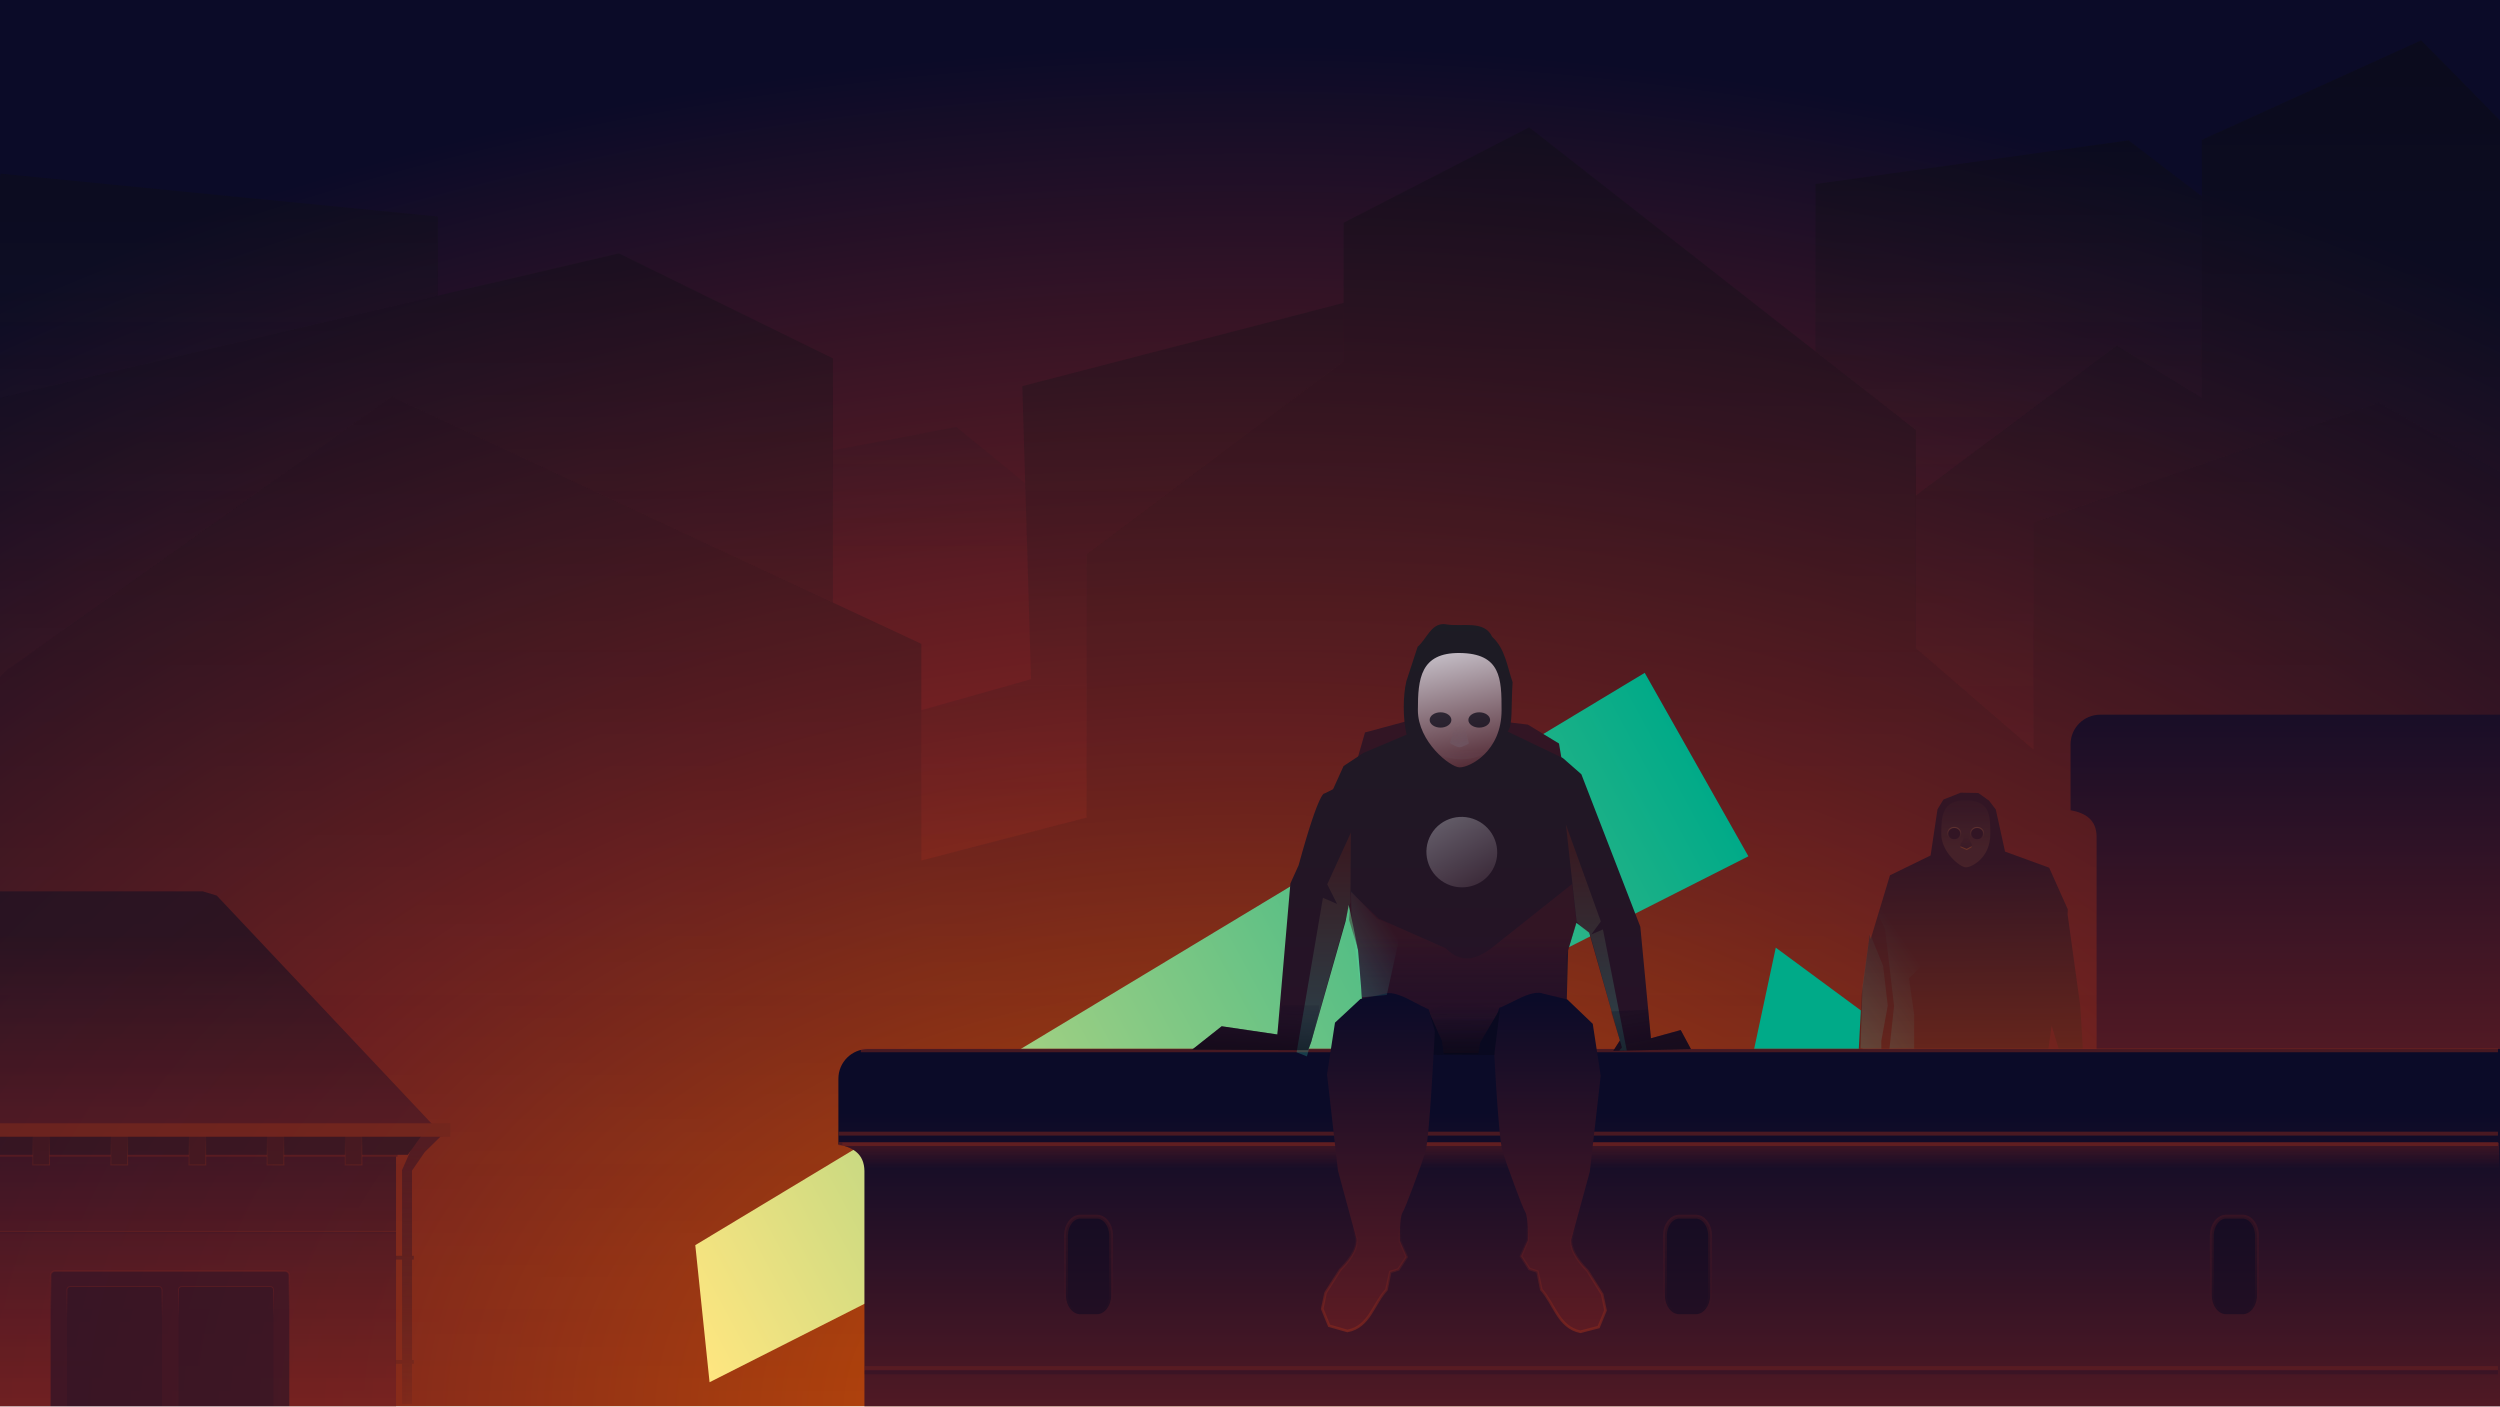
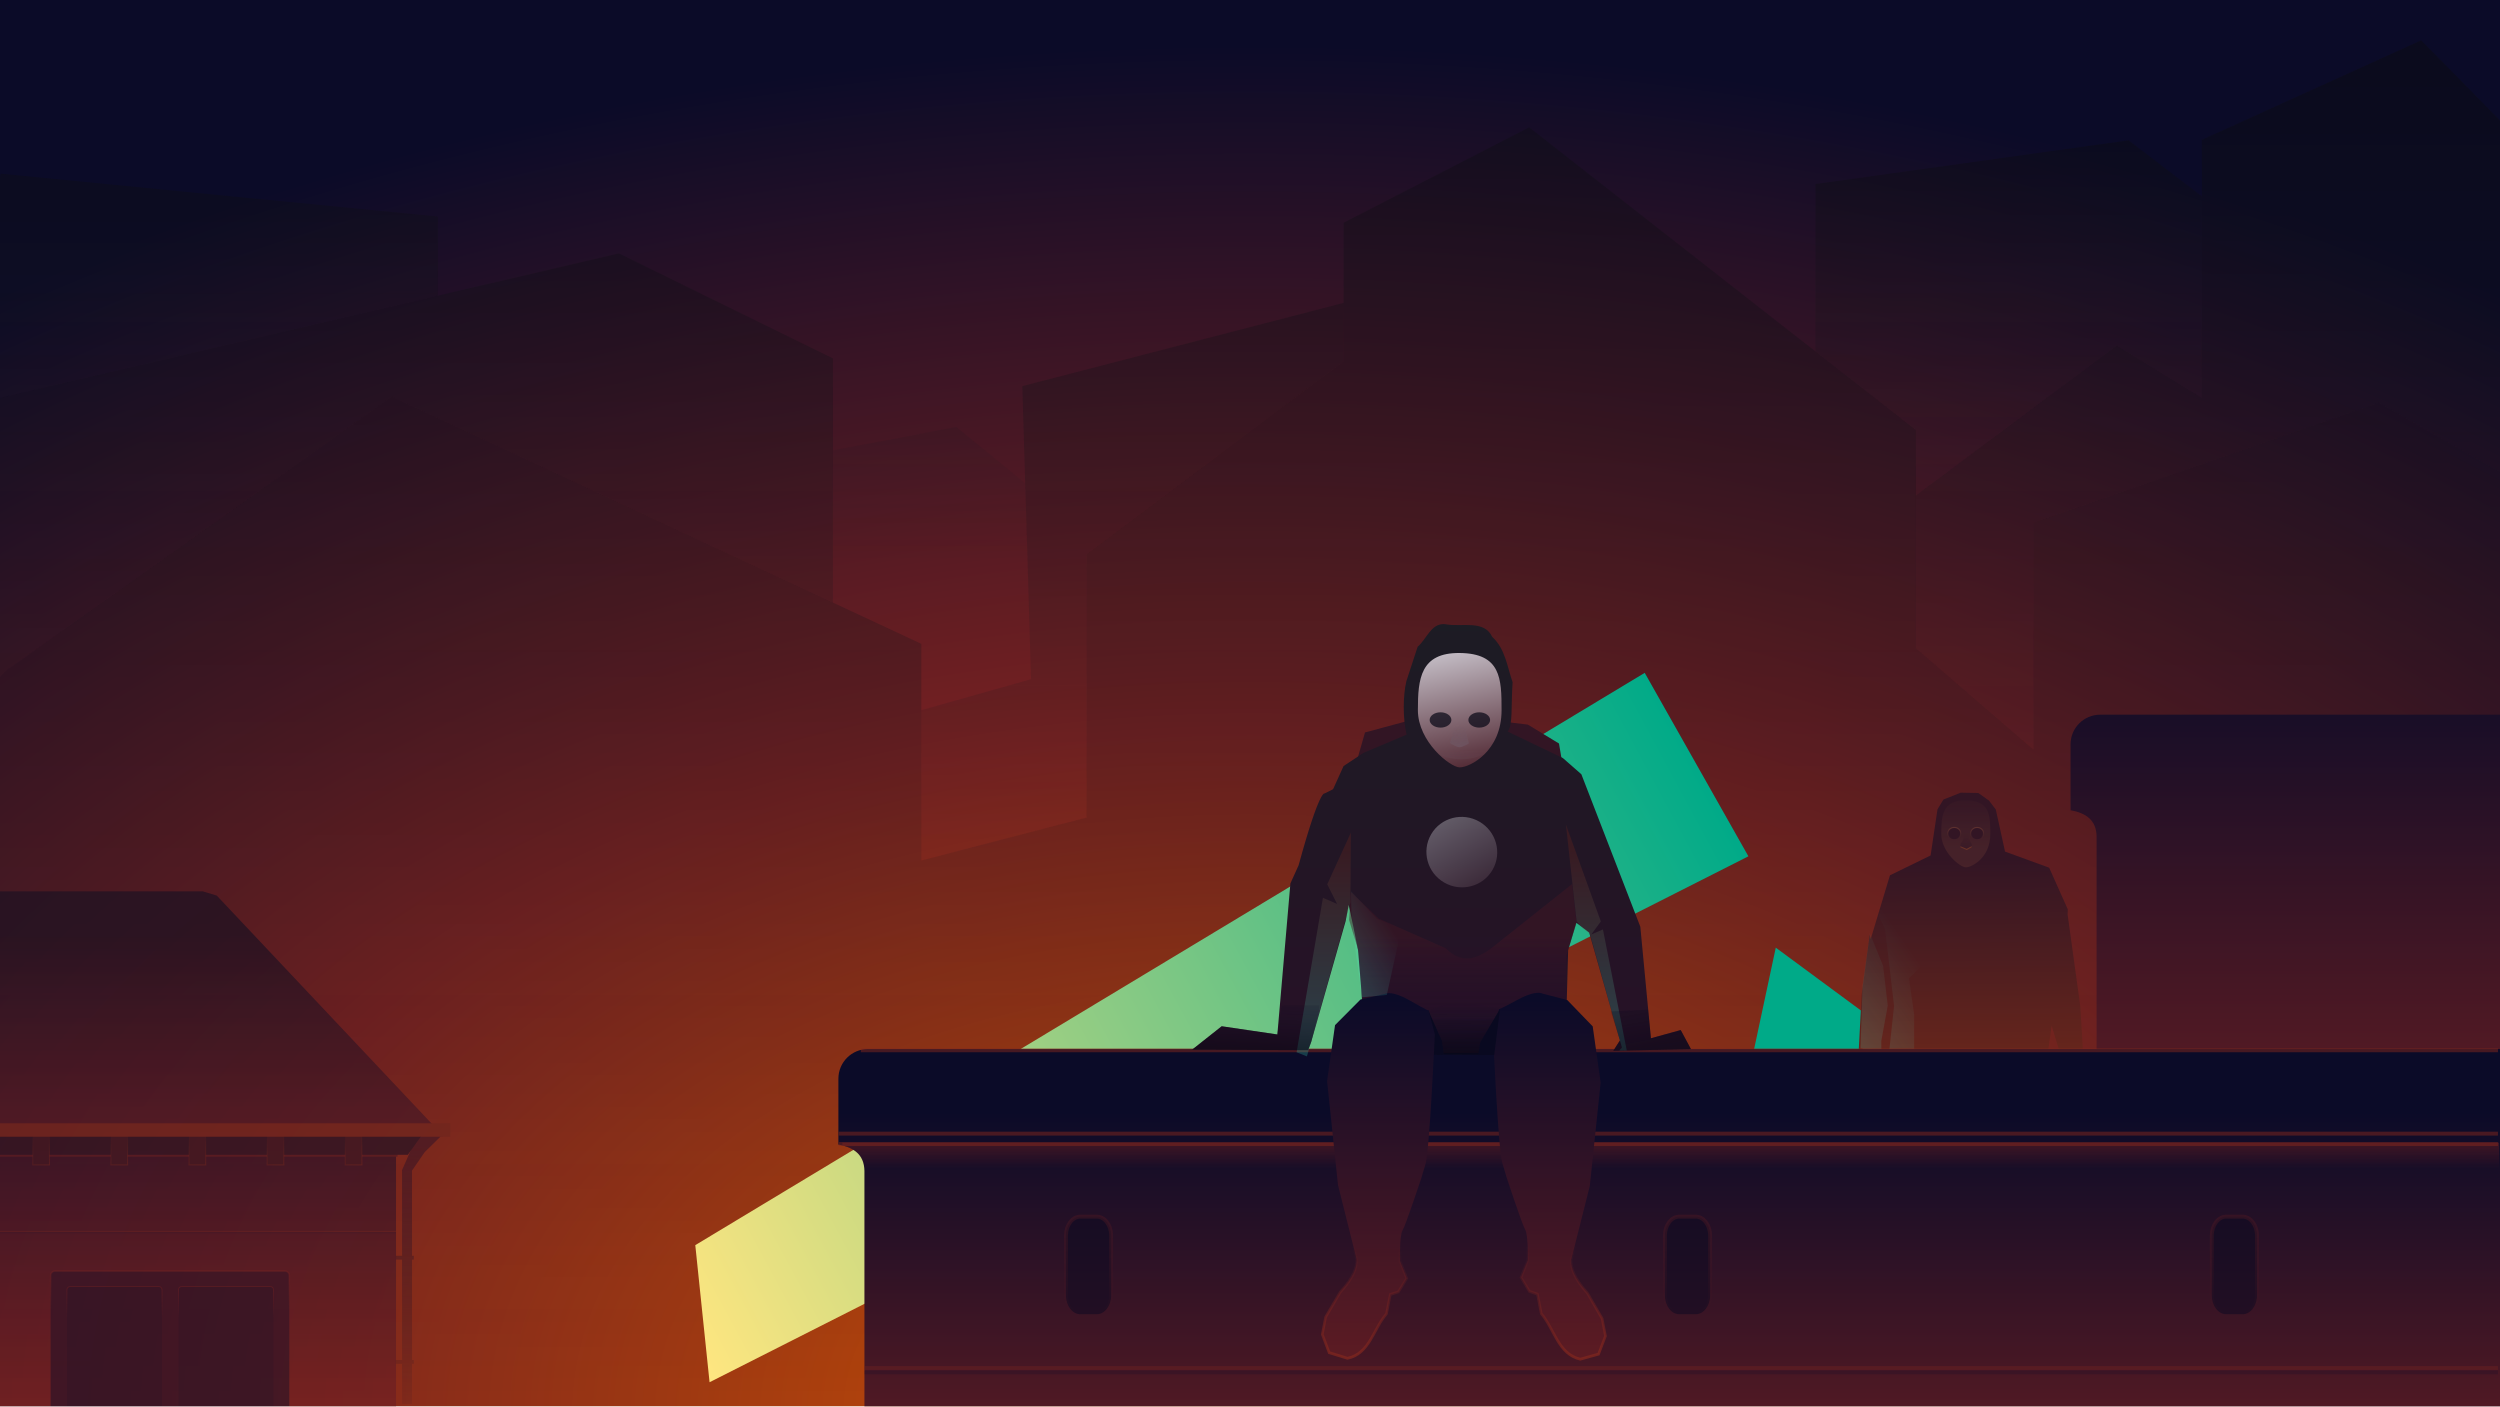
<svg xmlns="http://www.w3.org/2000/svg" xmlns:xlink="http://www.w3.org/1999/xlink" width="1920" height="1080" viewBox="0 0 508 285.75" version="1.1" id="svg5">
  <defs id="defs2">
    <linearGradient id="linearGradient143758">
      <stop style="stop-color:#dbdbe3;stop-opacity:1;" offset="0" id="stop143754" />
      <stop style="stop-color:#461a25;stop-opacity:1" offset="1" id="stop143756" />
    </linearGradient>
    <linearGradient id="linearGradient141946">
      <stop style="stop-color:#55ffdd;stop-opacity:1;" offset="0" id="stop141942" />
      <stop style="stop-color:#55ffdd;stop-opacity:0;" offset="1" id="stop141944" />
    </linearGradient>
    <linearGradient id="linearGradient139659">
      <stop style="stop-color:#37c8ab;stop-opacity:1" offset="0" id="stop139655" />
      <stop style="stop-color:#78281b;stop-opacity:1" offset="1" id="stop139657" />
    </linearGradient>
    <linearGradient id="linearGradient136363">
      <stop style="stop-color:#00aa88;stop-opacity:1;" offset="0" id="stop136359" />
      <stop style="stop-color:#ffe680;stop-opacity:1" offset="1" id="stop136361" />
    </linearGradient>
    <linearGradient id="linearGradient129725">
      <stop style="stop-color:#461824;stop-opacity:1" offset="0" id="stop129721" />
      <stop style="stop-color:#291323;stop-opacity:0;" offset="1" id="stop129723" />
    </linearGradient>
    <linearGradient id="linearGradient125158">
      <stop style="stop-color:#892d19;stop-opacity:1;" offset="0" id="stop125154" />
      <stop style="stop-color:#892d19;stop-opacity:0;" offset="1" id="stop125156" />
    </linearGradient>
    <linearGradient id="linearGradient106638">
      <stop style="stop-color:#4f1924;stop-opacity:1;" offset="0" id="stop106634" />
      <stop style="stop-color:#1f1122;stop-opacity:1" offset="1" id="stop106636" />
    </linearGradient>
    <linearGradient id="linearGradient103045">
      <stop style="stop-color:#321524;stop-opacity:1;" offset="0" id="stop103041" />
      <stop style="stop-color:#321524;stop-opacity:0;" offset="1" id="stop103043" />
    </linearGradient>
    <linearGradient id="linearGradient102337">
      <stop style="stop-color:#ff9955;stop-opacity:1;" offset="0" id="stop102333" />
      <stop style="stop-color:#ff9955;stop-opacity:0;" offset="1" id="stop102335" />
    </linearGradient>
    <linearGradient id="linearGradient88818">
      <stop style="stop-color:#0c0c10;stop-opacity:1" offset="0" id="stop88814" />
      <stop style="stop-color:#1c1c24;stop-opacity:0" offset="1" id="stop88816" />
    </linearGradient>
    <linearGradient id="linearGradient55014">
      <stop style="stop-color:#84281d;stop-opacity:1" offset="0" id="stop55010" />
      <stop style="stop-color:#772121;stop-opacity:0;" offset="1" id="stop55012" />
    </linearGradient>
    <linearGradient id="linearGradient53597">
      <stop style="stop-color:#772121;stop-opacity:1;" offset="0" id="stop53593" />
      <stop style="stop-color:#772121;stop-opacity:0;" offset="1" id="stop53595" />
    </linearGradient>
    <linearGradient id="linearGradient51555">
      <stop style="stop-color:#772121;stop-opacity:1;" offset="0" id="stop51551" />
      <stop style="stop-color:#772121;stop-opacity:0;" offset="1" id="stop51553" />
    </linearGradient>
    <linearGradient id="linearGradient43978">
      <stop style="stop-color:#6f5865;stop-opacity:1;" offset="0" id="stop43974" />
      <stop style="stop-color:#6f5865;stop-opacity:0;" offset="1" id="stop43976" />
    </linearGradient>
    <linearGradient id="linearGradient43677">
      <stop style="stop-color:#6f5865;stop-opacity:1;" offset="0" id="stop43673" />
      <stop style="stop-color:#6f5865;stop-opacity:0;" offset="1" id="stop43675" />
    </linearGradient>
    <linearGradient id="linearGradient40761">
      <stop style="stop-color:#060614;stop-opacity:1;" offset="0" id="stop40757" />
      <stop style="stop-color:#060614;stop-opacity:0;" offset="1" id="stop40759" />
    </linearGradient>
    <linearGradient id="linearGradient40569">
      <stop style="stop-color:#060614;stop-opacity:1" offset="0" id="stop40565" />
      <stop style="stop-color:#090920;stop-opacity:0;" offset="1" id="stop40567" />
    </linearGradient>
    <linearGradient id="linearGradient25985">
      <stop style="stop-color:#431624;stop-opacity:1" offset="0" id="stop25981" />
      <stop style="stop-color:#11002b;stop-opacity:0;" offset="1" id="stop25983" />
    </linearGradient>
    <linearGradient id="linearGradient23521">
      <stop style="stop-color:#050511;stop-opacity:1" offset="0" id="stop23517" />
      <stop style="stop-color:#0b0b28;stop-opacity:0;" offset="1" id="stop23519" />
    </linearGradient>
    <linearGradient id="linearGradient15010">
      <stop style="stop-color:#1c1c24;stop-opacity:1;" offset="0" id="stop15006" />
      <stop style="stop-color:#271126;stop-opacity:1" offset="1" id="stop15008" />
    </linearGradient>
    <linearGradient id="linearGradient12036">
      <stop style="stop-color:#0b0b28;stop-opacity:1" offset="0" id="stop12032" />
      <stop style="stop-color:#5c1b23;stop-opacity:1" offset="1" id="stop12034" />
    </linearGradient>
    <linearGradient id="linearGradient10993">
      <stop style="stop-color:#dbdbe3;stop-opacity:1;" offset="0" id="stop10989" />
      <stop style="stop-color:#371425;stop-opacity:1" offset="1" id="stop10991" />
    </linearGradient>
    <linearGradient id="linearGradient5723">
      <stop style="stop-color:#782121;stop-opacity:1" offset="0" id="stop5719" />
      <stop style="stop-color:#0b0b28;stop-opacity:1" offset="1" id="stop5721" />
    </linearGradient>
    <linearGradient id="linearGradient2194">
      <stop style="stop-color:#d45500;stop-opacity:1" offset="0" id="stop2190" />
      <stop style="stop-color:#782121;stop-opacity:1" offset="0.5" id="stop3356" />
      <stop style="stop-color:#0b0b28;stop-opacity:1" offset="1" id="stop2192" />
    </linearGradient>
    <linearGradient xlink:href="#linearGradient5723" id="linearGradient2451" x1="228.289" y1="328.529" x2="228.289" y2="213.34" gradientUnits="userSpaceOnUse" gradientTransform="matrix(0.6646452,0,0,0.826296,170.3603,49.63591)" />
    <radialGradient xlink:href="#linearGradient2194" id="radialGradient3207" cx="254" cy="399.429" fx="254" fy="399.429" r="254" gradientTransform="matrix(1.73519,0,0,1.095046,-186.7383,-150.2064)" gradientUnits="userSpaceOnUse" />
    <linearGradient xlink:href="#linearGradient143758" id="linearGradient10995" x1="243.143" y1="98.982" x2="251.329" y2="136.612" gradientUnits="userSpaceOnUse" gradientTransform="matrix(0.826296,0,0,0.826296,88.24165,46.57518)" />
    <linearGradient xlink:href="#linearGradient12036" id="linearGradient12038" x1="254.796" y1="185.737" x2="254.796" y2="266.739" gradientUnits="userSpaceOnUse" />
    <linearGradient xlink:href="#linearGradient15010" id="linearGradient15012" x1="972.041" y1="345.375" x2="972.041" y2="749.174" gradientUnits="userSpaceOnUse" gradientTransform="matrix(0.826296,0,0,0.826296,333.5118,184.2951)" />
    <linearGradient xlink:href="#linearGradient23521" id="linearGradient23523" x1="252.838" y1="205.945" x2="252.594" y2="186.48" gradientUnits="userSpaceOnUse" gradientTransform="matrix(0.826296,0,0,0.826296,88.24165,49.63591)" />
    <linearGradient xlink:href="#linearGradient25985" id="linearGradient25987" x1="255.49" y1="170.547" x2="255.49" y2="197.171" gradientUnits="userSpaceOnUse" gradientTransform="matrix(0.826296,0,0,0.826296,88.24165,49.63591)" />
    <linearGradient xlink:href="#linearGradient10993" id="linearGradient34342" x1="-285.017" y1="-0.154" x2="-308.159" y2="-13.478" gradientUnits="userSpaceOnUse" gradientTransform="matrix(0.826296,0,0,0.826296,-101.2375,1.134864)" />
    <linearGradient xlink:href="#linearGradient40569" id="linearGradient40571" x1="1127.545" y1="750.35" x2="1114.74" y2="679.345" gradientUnits="userSpaceOnUse" gradientTransform="matrix(0.2186242,0,0,0.2186242,88.24165,49.63591)" />
    <linearGradient xlink:href="#linearGradient23521" id="linearGradient40693" x1="789.091" y1="749.53" x2="791.616" y2="692.394" gradientUnits="userSpaceOnUse" gradientTransform="matrix(0.2186242,0,0,0.2186242,88.24165,49.63591)" />
    <linearGradient xlink:href="#linearGradient40761" id="linearGradient40763" x1="255.227" y1="216.942" x2="253.912" y2="182.428" gradientUnits="userSpaceOnUse" gradientTransform="matrix(0.826296,0,0,0.5558144,88.24165,103.5532)" />
    <linearGradient xlink:href="#linearGradient43677" id="linearGradient43679" x1="252.49" y1="123.304" x2="252.293" y2="117.864" gradientUnits="userSpaceOnUse" gradientTransform="matrix(0.9395967,0,0,0.826296,59.67625,49.97822)" />
    <linearGradient xlink:href="#linearGradient43978" id="linearGradient43980" x1="252.273" y1="130.493" x2="252.26" y2="124.406" gradientUnits="userSpaceOnUse" gradientTransform="matrix(0.826296,0,0,0.826296,88.24165,49.63591)" />
    <linearGradient xlink:href="#linearGradient12036" id="linearGradient46090" gradientUnits="userSpaceOnUse" x1="254.796" y1="185.737" x2="254.796" y2="266.739" />
    <linearGradient xlink:href="#linearGradient12036" id="linearGradient46092" gradientUnits="userSpaceOnUse" x1="254.796" y1="185.737" x2="254.796" y2="266.739" />
    <linearGradient xlink:href="#linearGradient51555" id="linearGradient51557" x1="844.579" y1="876.084" x2="844.579" y2="897.312" gradientUnits="userSpaceOnUse" />
    <linearGradient xlink:href="#linearGradient53597" id="linearGradient53599" x1="216.318" y1="218.015" x2="216.318" y2="261.425" gradientUnits="userSpaceOnUse" gradientTransform="translate(5.291667,5.291666)" />
    <linearGradient xlink:href="#linearGradient55014" id="linearGradient55016" x1="241.72" y1="275.394" x2="241.72" y2="241.486" gradientUnits="userSpaceOnUse" />
    <radialGradient xlink:href="#linearGradient2194" id="radialGradient3207-3" cx="254" cy="399.429" fx="254" fy="399.429" r="254" gradientTransform="matrix(1.73519,0,0,1.095046,-186.7383,-150.2064)" gradientUnits="userSpaceOnUse" />
    <linearGradient xlink:href="#linearGradient88818" id="linearGradient88820" x1="999.366" y1="-64.062" x2="999.366" y2="1172.533" gradientUnits="userSpaceOnUse" />
    <linearGradient xlink:href="#linearGradient88818" id="linearGradient89727" x1="996.101" y1="57.48" x2="996.101" y2="758.536" gradientUnits="userSpaceOnUse" />
    <linearGradient xlink:href="#linearGradient88818" id="linearGradient90831" x1="1060.247" y1="90.72" x2="1060.247" y2="433.501" gradientUnits="userSpaceOnUse" />
    <linearGradient xlink:href="#linearGradient5723" id="linearGradient91764" gradientUnits="userSpaceOnUse" gradientTransform="matrix(0.6646452,0,0,0.826296,170.3603,49.63591)" x1="228.289" y1="466.014" x2="228.289" y2="109.1" />
    <linearGradient xlink:href="#linearGradient51555" id="linearGradient91768" gradientUnits="userSpaceOnUse" x1="844.579" y1="876.084" x2="844.579" y2="897.312" gradientTransform="matrix(0.2645833,0,0,0.2645833,26.60442,0)" />
    <linearGradient xlink:href="#linearGradient53597" id="linearGradient91871" gradientUnits="userSpaceOnUse" gradientTransform="translate(8.887745,70.57262)" x1="216.318" y1="218.015" x2="216.318" y2="261.425" />
    <linearGradient xlink:href="#linearGradient53597" id="linearGradient92373" gradientUnits="userSpaceOnUse" gradientTransform="matrix(0.3982551,0,0,0.8403445,201.728,117.2193)" x1="216.318" y1="218.015" x2="216.318" y2="261.425" />
    <clipPath clipPathUnits="userSpaceOnUse" id="clipPath100892">
      <rect style="display:inline;fill:url(#radialGradient100896);fill-opacity:1;stroke-width:0.277;stop-color:#000000" id="rect100894" width="508" height="285.75" x="0" y="0" />
    </clipPath>
    <radialGradient xlink:href="#linearGradient2194" id="radialGradient100896" gradientUnits="userSpaceOnUse" gradientTransform="matrix(1.73519,0,0,1.095046,-186.7383,-150.2064)" cx="254" cy="399.429" fx="254" fy="399.429" r="254" />
    <linearGradient xlink:href="#linearGradient5723" id="linearGradient101153" gradientUnits="userSpaceOnUse" gradientTransform="matrix(0.6646452,0,0,0.826296,420.7366,-18.30562)" x1="228.289" y1="338.183" x2="228.289" y2="177.873" />
    <linearGradient xlink:href="#linearGradient65759" id="linearGradient65761" x1="1403.994" y1="639.142" x2="1406.738" y2="993.681" gradientUnits="userSpaceOnUse" />
    <linearGradient id="linearGradient65759">
      <stop style="stop-color:#321524;stop-opacity:1;" offset="0" id="stop65755" />
      <stop style="stop-color:#9f3713;stop-opacity:1" offset="1" id="stop65757" />
    </linearGradient>
    <linearGradient xlink:href="#linearGradient102337" id="linearGradient102339" x1="371.202" y1="166.685" x2="371.202" y2="152.775" gradientUnits="userSpaceOnUse" />
    <linearGradient xlink:href="#linearGradient103045" id="linearGradient103047" x1="368.867" y1="169.672" x2="369.003" y2="163.686" gradientUnits="userSpaceOnUse" gradientTransform="translate(0,-0.5291667)" />
    <linearGradient xlink:href="#linearGradient102337" id="linearGradient104034" x1="366.451" y1="160.921" x2="366.386" y2="164.251" gradientUnits="userSpaceOnUse" />
    <linearGradient xlink:href="#linearGradient106638" id="linearGradient106640" x1="336.031" y1="230.113" x2="336.031" y2="64.708" gradientUnits="userSpaceOnUse" gradientTransform="matrix(1,0,0,0.8282242,26.60442,46.22991)" />
    <linearGradient xlink:href="#linearGradient125158" id="linearGradient125160" x1="-395.388" y1="320.643" x2="-423.653" y2="251.379" gradientUnits="userSpaceOnUse" gradientTransform="matrix(0.8639755,0,0,0.7820275,-57.61464,40.26689)" />
    <linearGradient xlink:href="#linearGradient125158" id="linearGradient125263" gradientUnits="userSpaceOnUse" gradientTransform="matrix(0.8639755,0,0,0.7820275,-4.414449,40.26689)" x1="-395.388" y1="320.643" x2="-423.653" y2="251.379" />
    <linearGradient xlink:href="#linearGradient125158" id="linearGradient125267" gradientUnits="userSpaceOnUse" gradientTransform="matrix(0.8639755,0,0,0.7820275,48.78574,40.26689)" x1="-395.388" y1="320.643" x2="-423.653" y2="251.379" />
    <linearGradient xlink:href="#linearGradient125158" id="linearGradient125271" gradientUnits="userSpaceOnUse" gradientTransform="matrix(0.8639755,0,0,0.7820275,101.9859,40.26689)" x1="-395.388" y1="320.643" x2="-423.653" y2="251.379" />
    <linearGradient xlink:href="#linearGradient125158" id="linearGradient125275" gradientUnits="userSpaceOnUse" gradientTransform="matrix(0.8639755,0,0,0.7820275,155.1861,40.26689)" x1="-395.388" y1="320.643" x2="-423.653" y2="251.379" />
    <linearGradient xlink:href="#linearGradient129725" id="linearGradient129727" x1="342.102" y1="878.477" x2="342.102" y2="1107.822" gradientUnits="userSpaceOnUse" gradientTransform="translate(-1.999996)" />
    <linearGradient xlink:href="#linearGradient136363" id="linearGradient136365" x1="347.038" y1="158.498" x2="138.616" y2="270.727" gradientUnits="userSpaceOnUse" />
    <linearGradient xlink:href="#linearGradient139659" id="linearGradient139661" x1="298.622" y1="212.509" x2="298.622" y2="172.614" gradientUnits="userSpaceOnUse" />
    <linearGradient xlink:href="#linearGradient141946" id="linearGradient141948" x1="363.169" y1="204.729" x2="385.644" y2="189.25" gradientUnits="userSpaceOnUse" />
    <linearGradient xlink:href="#linearGradient141946" id="linearGradient144039" x1="272.384" y1="199.36" x2="284.77" y2="191.713" gradientUnits="userSpaceOnUse" />
+     <linearGradient xlink:href="#linearGradient55014" id="linearGradient1678" gradientUnits="userSpaceOnUse" x1="241.72" y1="275.394" x2="241.72" y2="241.486" />
+     <linearGradient xlink:href="#linearGradient55014" id="linearGradient1680" gradientUnits="userSpaceOnUse" x1="241.72" y1="275.394" x2="241.72" y2="241.486" />
  </defs>
  <g id="layer1" style="display:inline">
    <rect style="opacity:1;fill:url(#radialGradient3207);fill-opacity:1;stroke-width:0.277;stop-color:#000000" id="rect1928" width="508" height="285.75" x="0" y="0" />
  </g>
  <g id="layer5" style="display:inline">
    <path id="path88341" style="opacity:0.445;fill:url(#linearGradient88820);fill-opacity:1;stroke:none;stroke-width:2;stroke-miterlimit:4;stroke-dasharray:none;stroke-opacity:1;stop-color:#000000" d="M 1174.402,97.801 1031.898,171.055 V 277.424 L 834.473,425.623 V 627.893 L 707.57,660.855 V 494.473 L 300.822,304.607 4.387,515.273 0,519.867 V 1080 H 1920 V 362.48 l -93.027,-53.137 -265.307,92.037 v 174.312 L 1471.445,497.812 V 330.322 Z" transform="scale(0.2645833)" />
    <path id="path89273" style="font-variation-settings:normal;opacity:0.445;vector-effect:none;fill:url(#linearGradient89727);fill-opacity:1;stroke:none;stroke-width:1.047;stroke-linecap:butt;stroke-linejoin:miter;stroke-miterlimit:4;stroke-dasharray:none;stroke-dashoffset:0;stroke-opacity:1;-inkscape-stroke:none;stop-color:#000000;stop-opacity:1" d="m 1859.473,30.963 -168.506,76.432 v 198.186 l -65.279,-40.164 -154.242,115.09 V 497.812 l 90.221,77.881 V 401.381 L 1826.973,309.344 1920,362.48 V 1080 H 0 V 519.867 L 4.387,515.273 300.822,304.607 639.705,462.795 V 275.254 L 475.289,194.602 -1.959,306.023 -6.461,1081.045 H 1921.688 V 94.189 Z m -827.574,201.646 -246.752,63.918 6.695,225.1 -84.271,23.789 V 660.855 L 834.473,627.893 V 425.623 L 1031.898,277.424 Z" transform="scale(0.2645833)" />
    <path id="path90330" style="font-variation-settings:normal;opacity:0.445;vector-effect:none;fill:url(#linearGradient90831);fill-opacity:1;stroke:none;stroke-width:1.047;stroke-linecap:butt;stroke-linejoin:miter;stroke-miterlimit:4;stroke-dasharray:none;stroke-dashoffset:0;stroke-opacity:1;-inkscape-stroke:none;stop-color:#000000;stop-opacity:1" d="m 1634.723,107.768 -240.438,33.58 v 128.574 l 77.16,60.4 v 50.184 l 154.242,-115.09 65.279,40.164 V 150.725 Z M 0.68,133.432 0,135.258 v 170.309 L 336.34,227.041 V 166.305 Z M 734.445,327.912 639.705,345.889 v 116.906 l 67.865,31.678 v 50.943 l 84.271,-23.789 -4.477,-150.518 z" transform="scale(0.2645833)" />
  </g>
  <g id="layer8">
    <path style="font-variation-settings:normal;opacity:1;fill:url(#linearGradient136365);fill-opacity:1;stroke:none;stroke-width:0.265;stroke-linecap:butt;stroke-linejoin:miter;stroke-miterlimit:4;stroke-dasharray:none;stroke-dashoffset:0;stroke-opacity:1;stop-color:#000000;stop-opacity:1" d="M 141.282,253.012 334.205,136.721 355.275,174.001 144.183,280.872 Z" id="path133992" />
    <path style="font-variation-settings:normal;opacity:1;fill:#00aa88;fill-opacity:1;stroke:none;stroke-width:0.265;stroke-linecap:butt;stroke-linejoin:miter;stroke-miterlimit:4;stroke-dasharray:none;stroke-dashoffset:0;stroke-opacity:1;stop-color:#000000;stop-opacity:1" d="m 404.508,243.66 -49.385,-24.349 5.715,-26.747 45.979,33.927 z" id="path134773" />
  </g>
  <g id="layer4" style="display:inline">
    <g id="g73042" style="display:inline;mix-blend-mode:normal" transform="matrix(0.8779028,0,0,0.8779028,75.65635,26.11849)">
      <path id="path61361" style="display:inline;mix-blend-mode:normal;fill:url(#linearGradient65761);fill-opacity:1;stroke:none;stroke-width:1.441;stroke-miterlimit:4;stroke-dasharray:none;stroke-opacity:1;stop-color:#000000" d="m 1389.55,580.982 -15.133,6.038 -5.181,8.521 -6.038,40.387 -35.555,17.34 -16.855,55.822 -0.857,-3.832 -6.986,51.98 -2.752,51.262 28.316,-0.865 0.762,0.012 136.74,-0.926 3.07,-21.898 6.795,22.301 h 20.611 l -2.375,-39.553 -11.066,-80.111 0.168,-4.396 -16.299,-36.422 -38.6,-14.104 -8.086,-36.827 -5.93,-7.764 -9.356,-6.666 z" transform="matrix(0.2645833,0,0,0.2645833,1.1497336e-5,0)" />
      <g id="g71983" style="opacity:0.269">
        <g id="g101571">
          <path id="path64021" style="opacity:0.351;fill:url(#linearGradient102339);fill-opacity:1;stroke-width:0.139;stop-color:#000000" d="m 374.502,163.244 c 0,5.614 -4.321,7.763 -5.679,7.763 -1.272,0 -5.679,-3.475 -5.679,-7.763 0,-4.287 0.349,-7.817 5.679,-7.763 5.59,0.057 5.679,3.475 5.679,7.763 z" />
          <ellipse style="opacity:1;fill:#321524;fill-opacity:1;stroke:url(#linearGradient104034);stroke-width:0.265;stroke-miterlimit:4;stroke-dasharray:none;stroke-opacity:1;stop-color:#000000" id="path64647" cx="366.154" cy="163.129" rx="1.485" ry="1.36" />
          <path style="font-variation-settings:normal;opacity:1;vector-effect:none;fill:url(#linearGradient103047);fill-opacity:1;stroke:none;stroke-width:0.277;stroke-linecap:butt;stroke-linejoin:miter;stroke-miterlimit:4;stroke-dasharray:none;stroke-dashoffset:0;stroke-opacity:1;-inkscape-stroke:none;stop-color:#000000;stop-opacity:1" d="m 367.645,165.445 0.455,-0.542 0.745,-3.053 0.964,3.06 0.345,0.617 0.112,0.591 -1.302,0.689 -1.415,-0.619 z" id="path102661" />
          <path style="font-variation-settings:normal;opacity:1;vector-effect:none;fill:#ff7f2a;fill-opacity:1;stroke:none;stroke-width:0.277;stroke-linecap:butt;stroke-linejoin:miter;stroke-miterlimit:4;stroke-dasharray:none;stroke-dashoffset:0;stroke-opacity:1;-inkscape-stroke:none;stop-color:#000000;stop-opacity:1" d="m 367.576,166.119 1.449,0.597 1.177,-0.618 -0.051,0.277 -1.119,0.636 -1.443,-0.654 z" id="path103694" />
          <use x="0" y="0" xlink:href="#path64647" id="use104026" transform="translate(5.291667)" width="100%" height="100%" />
        </g>
      </g>
    </g>
    <path id="rect2387-7" style="display:inline;fill:url(#linearGradient101153);fill-opacity:1;stroke-width:0.103;stop-color:#000000" d="m 426.776,145.223 c -3.346,0 -6.039,2.693 -6.039,6.039 v 13.373 c 3.055,0.563 5.25,1.942 5.292,5.365 v 47.809 h 82.15 V 145.223 Z" />
    <path style="font-variation-settings:normal;opacity:0.208;fill:url(#linearGradient141948);fill-opacity:1;stroke:none;stroke-width:0.265;stroke-linecap:butt;stroke-linejoin:miter;stroke-miterlimit:4;stroke-dasharray:none;stroke-dashoffset:0;stroke-opacity:1;stop-color:#000000;stop-opacity:1" d="m 378.054,212.996 0.415,-12.694 1.484,-10.693 2.695,6.67 0.946,8.047 -1.311,7.199 v 2.051 l 1.596,0.093 0.998,-9.254 -1.832,-15.664 -1.284,-2.628 2.51,-8.397 4.76,-2.623 1.825,6.466 0.08,14.356 -3.03,2.801 1.048,7.398 v 7.159 c 0,0 -2.76,1.985 -10.9,-0.287 z" id="path141775" />
  </g>
  <g id="layer7" />
  <g id="layer3" style="display:inline">
    <g id="g100890" clip-path="url(#clipPath100892)">
      <g id="g80116" style="display:inline">
        <path id="rect2387" style="opacity:1;fill:url(#linearGradient2451);fill-opacity:1;stroke-width:0.103;stop-color:#000000" d="m 176.399,213.164 c -3.346,0 -6.039,2.693 -6.039,6.039 v 13.373 c 3.055,0.563 5.25,1.942 5.292,5.365 v 47.809 h 332.348 v -72.586 z" />
        <rect style="opacity:0.499;fill:#090920;fill-opacity:1;stroke:url(#linearGradient53599);stroke-width:0.794;stroke-miterlimit:4;stroke-dasharray:none;stroke-opacity:1;stop-color:#000000" id="rect46725" width="9.186" height="19.833" x="216.602" y="247.218" rx="2.933" ry="3.841" />
        <path id="rect48796" style="opacity:0.499;fill:url(#linearGradient51557);fill-opacity:1;stroke-width:0.673;stop-color:#000000" d="m 646.949,877.547 v 2.182 c 9.216,2.311 15.823,7.099 16.807,17.223 H 1919.303 v -19.404 z" transform="scale(0.2645833)" />
        <rect style="opacity:0.499;fill:#83271d;fill-opacity:1;stroke-width:0.585;stop-color:#000000" id="rect51619" width="337.151" height="0.794" x="170.434" y="232.072" />
        <rect style="opacity:0.499;fill:#83271d;fill-opacity:1;stroke-width:0.585;stop-color:#000000" id="rect53151" width="337.151" height="0.794" x="170.434" y="229.956" />
        <rect style="opacity:0.499;fill:#83271d;fill-opacity:1;stroke-width:0.581;stop-color:#000000" id="rect53153" width="332.667" height="0.794" x="174.918" y="213.022" />
        <use x="0" y="0" xlink:href="#rect46725" id="use53571" transform="translate(121.7083)" width="100%" height="100%" />
        <use x="0" y="0" xlink:href="#rect46725" id="use53573" transform="translate(232.8334)" width="100%" height="100%" />
        <rect style="opacity:0.276;fill:#83271d;fill-opacity:1;stroke-width:0.58;stop-color:#000000" id="rect53894" width="331.918" height="0.794" x="175.667" y="277.581" />
        <rect style="opacity:0.209;fill:#0b0b28;fill-opacity:1;stroke-width:0.58;stop-color:#000000" id="rect54073" width="331.918" height="0.794" x="175.667" y="278.474" />
      </g>
      <g id="g91756" style="display:inline;opacity:0.75" transform="matrix(-0.2983526,0,0,0.2983526,132.8813,160.413)">
        <path id="path91736" style="opacity:1;fill:url(#linearGradient91764);fill-opacity:1;stroke-width:0.103;stop-color:#000000" d="m 176.399,213.164 c -3.346,0 -6.039,2.693 -6.039,6.039 v 13.373 c 3.055,0.563 5.25,1.942 5.292,5.365 V 422.812 H 508 V 213.164 Z" />
        <path id="path91740" style="opacity:0.499;fill:url(#linearGradient91768);fill-opacity:1;stroke-width:0.178;stop-color:#000000" d="m 197.776,232.184 v 0.577 c 2.438,0.611 4.187,1.878 4.447,4.557 h 332.197 v -5.134 z" />
        <rect style="opacity:0.499;fill:#83271d;fill-opacity:1;stroke-width:0.585;stop-color:#000000" id="rect91742" width="337.151" height="0.794" x="197.038" y="232.072" />
        <rect style="opacity:0.499;fill:#83271d;fill-opacity:1;stroke-width:0.585;stop-color:#000000" id="rect91744" width="337.151" height="0.794" x="197.038" y="229.956" />
        <rect style="opacity:0.499;fill:#83271d;fill-opacity:1;stroke-width:0.581;stop-color:#000000" id="rect91746" width="332.667" height="0.794" x="201.522" y="213.022" />
        <use x="0" y="0" xlink:href="#rect46725" id="use91750" transform="translate(259.4379)" width="100%" height="100%" />
        <rect style="opacity:0.276;fill:#83271d;fill-opacity:1;stroke-width:0.58;stop-color:#000000" id="rect91752" width="331.918" height="0.794" x="175.667" y="300.638" />
        <rect style="opacity:0.209;fill:#0b0b28;fill-opacity:1;stroke-width:0.58;stop-color:#000000" id="rect91754" width="331.918" height="0.794" x="175.667" y="301.531" />
        <g id="g105973" transform="matrix(1.319922,0,0,1.319922,-42.29064,-84.46506)" style="opacity:1">
          <rect style="opacity:1;fill:#321325;fill-opacity:1;stroke:url(#linearGradient91871);stroke-width:0.794;stroke-miterlimit:4;stroke-dasharray:none;stroke-opacity:1;stop-color:#000000" id="rect91869" width="123.151" height="100.489" x="220.198" y="312.499" rx="2.226" ry="2.226" />
          <rect style="opacity:1;fill:#281126;fill-opacity:1;stroke:url(#linearGradient92373);stroke-width:0.459;stroke-miterlimit:4;stroke-dasharray:none;stroke-opacity:1;stop-color:#000000" id="rect92371" width="49.046" height="84.445" x="285.884" y="320.521" rx="1.606" ry="1.606" />
          <use x="0" y="0" xlink:href="#rect92371" id="use104475" transform="translate(-57.53725)" width="100%" height="100%" />
        </g>
        <path style="font-variation-settings:normal;opacity:1;fill:url(#linearGradient106640);fill-opacity:1;stroke:none;stroke-width:0.807;stroke-linecap:butt;stroke-linejoin:miter;stroke-miterlimit:4;stroke-dasharray:none;stroke-dashoffset:0;stroke-opacity:1;stop-color:#000000;stop-opacity:1" d="M 143.32,236.177 297.722,72.323 307.284,69.414 H 537.104 L 515.82,237.099 Z" id="path106613" />
        <rect style="font-variation-settings:normal;opacity:1;fill:#531a22;fill-opacity:1;stroke:none;stroke-width:0.306;stroke-linecap:butt;stroke-linejoin:miter;stroke-miterlimit:4;stroke-dasharray:none;stroke-dashoffset:0;stroke-opacity:1;stop-color:#000000;stop-opacity:1" id="rect108035" width="305.376" height="1.774" x="-480.002" y="248.347" transform="scale(-1,1)" />
        <path id="rect127853" style="font-variation-settings:normal;opacity:1;fill:url(#linearGradient129727);fill-opacity:1;stroke:none;stroke-width:0.788;stroke-linecap:butt;stroke-linejoin:miter;stroke-miterlimit:4;stroke-dasharray:none;stroke-dashoffset:0;stroke-opacity:1;stop-color:#000000;stop-opacity:1" d="m 306.752,867.637 v 3.75 l 8.82,11.803 -6.844,15.488 h 0.047 v 65.799 h -4.875 v 2.914 h 4.875 v 77.088 h -4.875 v 2.912 h 4.875 v 30.785 h 7.648 v -30.785 h 1.379 v -2.912 h -1.379 v -77.088 h 1.379 v -2.914 h -1.379 v -65.713 l 0.17,0.002 9.592,-13.953 12.105,-11.891 v -5.285 z" transform="matrix(-0.8868142,0,0,0.8868142,445.3833,-537.6625)" />
        <path id="rect107953" style="opacity:1;fill:#291323;stroke-width:0.818;stop-color:#000000;stop-opacity:1" d="m -461.333,235.671 h 303.105 l -9.403,13.183 h -293.701 z" transform="scale(-1,1)" />
        <rect style="font-variation-settings:normal;opacity:1;fill:#381622;fill-opacity:1;stroke:url(#linearGradient125160);stroke-width:0.729;stroke-linecap:butt;stroke-linejoin:miter;stroke-miterlimit:4;stroke-dasharray:none;stroke-dashoffset:0;stroke-opacity:1;stop-color:#000000;stop-opacity:1" id="rect118065" width="11.361" height="19.798" x="-423.06" y="235.923" transform="scale(-1,1)" />
        <rect style="font-variation-settings:normal;opacity:1;fill:#381622;fill-opacity:1;stroke:url(#linearGradient125263);stroke-width:0.729;stroke-linecap:butt;stroke-linejoin:miter;stroke-miterlimit:4;stroke-dasharray:none;stroke-dashoffset:0;stroke-opacity:1;stop-color:#000000;stop-opacity:1" id="rect125261" width="11.361" height="19.798" x="-369.859" y="235.923" transform="scale(-1,1)" />
        <rect style="font-variation-settings:normal;opacity:1;fill:#381622;fill-opacity:1;stroke:url(#linearGradient125267);stroke-width:0.729;stroke-linecap:butt;stroke-linejoin:miter;stroke-miterlimit:4;stroke-dasharray:none;stroke-dashoffset:0;stroke-opacity:1;stop-color:#000000;stop-opacity:1" id="rect125265" width="11.361" height="19.798" x="-316.659" y="235.923" transform="scale(-1,1)" />
        <rect style="font-variation-settings:normal;opacity:1;fill:#381622;fill-opacity:1;stroke:url(#linearGradient125271);stroke-width:0.729;stroke-linecap:butt;stroke-linejoin:miter;stroke-miterlimit:4;stroke-dasharray:none;stroke-dashoffset:0;stroke-opacity:1;stop-color:#000000;stop-opacity:1" id="rect125269" width="11.361" height="19.798" x="-263.459" y="235.923" transform="scale(-1,1)" />
        <rect style="font-variation-settings:normal;opacity:1;fill:#381622;fill-opacity:1;stroke:url(#linearGradient125275);stroke-width:0.729;stroke-linecap:butt;stroke-linejoin:miter;stroke-miterlimit:4;stroke-dasharray:none;stroke-dashoffset:0;stroke-opacity:1;stop-color:#000000;stop-opacity:1" id="rect125273" width="11.361" height="19.798" x="-210.259" y="235.923" transform="scale(-1,1)" />
        <rect style="font-variation-settings:normal;opacity:1;fill:#70251d;fill-opacity:1;stroke:none;stroke-width:0.887;stroke-linecap:butt;stroke-linejoin:miter;stroke-miterlimit:4;stroke-dasharray:none;stroke-dashoffset:0;stroke-opacity:1;stop-color:#000000;stop-opacity:1" id="rect127957" width="308.195" height="9.14" x="-446.883" y="227.392" transform="scale(-1,1)" />
      </g>
    </g>
  </g>
  <g id="layer2" style="display:inline">
    <path style="opacity:1;fill:#321524;fill-opacity:1;stroke:none;stroke-width:0.529;stroke-miterlimit:4;stroke-dasharray:none;stroke-opacity:1;stop-color:#000000" d="m 275.67,154.755 1.696,-5.921 14.29,-3.857 18.805,2.263 6.324,3.841 1.621,9.51 -24.105,-0.649 z" id="path64517" />
    <path id="path8012" style="opacity:1;fill:url(#linearGradient15012);fill-opacity:1;stroke-width:0.905;stop-color:#000000" d="m 1108.76,479.305 c -9.954,-0.153 -13.385,11.934 -20.002,17.383 l -8.668,26.461 c -2.604,10.873 -2.822,28.549 0.201,41.037 l -33.115,13.996 -15.318,10.15 -8.045,17.758 -6.504,3.287 c 0,0 -3.788,-4.01 -19.982,55.172 l -6.297,13.898 -10.023,116.021 -42.754,-6.312 -22.688,17.986 89.119,0.381 2.309,-6.387 26.438,-92.645 2.369,-12.49 1.465,6.488 5.734,28.332 4.633,56.428 -23.414,21.811 186.322,1.174 -7.781,-21.99 1.582,-57.682 6.231,-20.885 9.9,7.52 23.627,82.842 -5.078,7.969 59.619,-1.277 -7.852,-14.652 -22.883,6.314 -8.141,-85.697 -45.277,-117.059 -14.141,-12.404 -42.438,-20.391 c 4.118,-4.89 2.482,-19.635 3.772,-37.898 -4.184,-11.946 -5.548,-25.53 -15.682,-34.877 -6.081,-12.886 -22.195,-7.645 -34.56,-9.449 -0.943,-0.2 -1.834,-0.3 -2.678,-0.312 z" transform="scale(0.2645833)" />
    <path style="opacity:0.451;fill:url(#linearGradient25987);fill-opacity:1;stroke-width:0.229;stop-color:#000000" d="m 276.238,193.875 -2.101,-6.926 0.359,-5.725 5.624,5.428 13.584,6.005 c 3.446,3.335 6.222,2.11 8.919,0.347 l 16.846,-13.388 0.887,7.921 -2.094,6.756 -0.01,12.259 -10.449,9.084 -24.212,-0.884 -6.734,-7.54 z" id="path25946" />
    <path style="opacity:1;fill:url(#linearGradient23523);fill-opacity:1;stroke-width:0.229;stop-color:#000000" d="m 290.459,205.358 c 0,0 2.987,-1.826 6.921,-1.546 3.934,0.279 7.396,1.24 7.396,1.24 l 11.244,9.34 -35.175,-0.257 z" id="path21561" />
    <rect style="opacity:0.706;fill:url(#linearGradient40763);fill-opacity:1;stroke-width:0.188;stop-color:#000000" id="rect40755" width="41.672" height="7.145" x="276.78" y="207.204" />
    <path style="opacity:1;fill:#090920;fill-opacity:1;stroke-width:0.199;stop-color:#000000" d="m 290.194,205.205 2.805,6.32 0.382,2.832 -3.909,-0.318 z" id="path39713" />
-     <g id="g12030" style="fill:url(#linearGradient12038);fill-opacity:1;stroke:url(#linearGradient55016);stroke-width:0.64;stroke-miterlimit:4;stroke-dasharray:none" transform="matrix(0.826296,0,0,0.826296,88.24165,49.63591)">
-       <path id="path6792" style="opacity:1;fill:url(#linearGradient46090);fill-opacity:1;stroke:url(#linearGradient55016);stroke-width:0.64;stroke-miterlimit:4;stroke-dasharray:none;stop-color:#000000" d="m 234.624,184.142 c -0.507,0.018 -0.72,0.135 -0.72,0.135 l -6.139,1.316 -6.261,5.825 -1.957,12.733 2.682,23.648 4.557,16.813 c 0.123,1.909 -0.666,4.205 -4.019,7.588 l -3.577,5.65 -0.823,3.946 1.697,4.156 4.495,1.281 c 5.431,-0.997 6.397,-6.736 9.596,-10.104 l 0.94,-4.413 1.99,-0.593 2.056,-3.079 -1.663,-3.981 c 0,0 -0.143,-5.759 0.637,-6.938 0.78,-1.179 4.585,-11.794 4.585,-11.794 l 1.041,-3.208 c 1.042,-3.207 2.314,-29.629 2.314,-29.629 l -1.537,-5.394 c 0,0 5e-5,0.17 -4.548,-2.241 -2.842,-1.507 -4.502,-1.748 -5.346,-1.718 z" />
-       <path id="path7977" style="opacity:1;fill:url(#linearGradient46092);fill-opacity:1;stroke:url(#linearGradient55016);stroke-width:0.64;stroke-miterlimit:4;stroke-dasharray:none;stop-color:#000000" d="m 271.775,184.077 c 0.507,0.032 0.72,0.154 0.72,0.154 l 6.139,1.483 6.261,5.995 1.957,12.786 -2.682,23.575 -4.557,16.689 c -0.123,1.905 0.666,4.223 4.019,7.697 l 3.577,5.747 0.823,3.968 -1.697,4.11 -4.495,1.159 c -5.431,-1.145 -6.397,-6.91 -9.596,-10.365 l -0.94,-4.439 -1.99,-0.647 -2.056,-3.135 1.663,-3.936 c 0,0 0.143,-5.755 -0.637,-6.955 -0.78,-1.2 -4.585,-11.919 -4.585,-11.919 l -1.041,-3.236 c -1.042,-3.235 -2.314,-29.692 -2.314,-29.692 l 1.537,-5.352 c 0,0 -5e-5,0.17 4.548,-2.118 2.842,-1.43 4.502,-1.626 5.346,-1.573 z" />
+     <g id="g12030" style="fill:url(#linearGradient12038);fill-opacity:1;stroke:url(#linearGradient55016);stroke-width:0.64;stroke-miterlimit:4;stroke-dasharray:none" transform="matrix(0.8259889,0,0,0.8929568,88.31942,37.37584)">
+       <path id="path6792" style="opacity:1;fill:url(#linearGradient46090);fill-opacity:1;stroke:url(#linearGradient1678);stroke-width:0.64;stroke-miterlimit:4;stroke-dasharray:none;stop-color:#000000" d="m 234.624,184.142 c -0.507,0.018 -0.72,0.135 -0.72,0.135 l -6.139,1.316 -6.261,5.825 -1.957,12.733 2.682,23.648 4.557,16.813 c 0.123,1.909 -0.666,4.205 -4.019,7.588 l -3.577,5.65 -0.823,3.946 1.697,4.156 4.495,1.281 c 5.431,-0.997 6.397,-6.736 9.596,-10.104 l 0.94,-4.413 1.99,-0.593 2.056,-3.079 -1.663,-3.981 c 0,0 -0.143,-5.759 0.637,-6.938 0.78,-1.179 4.585,-11.794 4.585,-11.794 l 1.041,-3.208 c 1.042,-3.207 2.314,-29.629 2.314,-29.629 l -1.537,-5.394 c 0,0 5e-5,0.17 -4.548,-2.241 -2.842,-1.507 -4.502,-1.748 -5.346,-1.718 z" />
+       <path id="path7977" style="opacity:1;fill:url(#linearGradient46092);fill-opacity:1;stroke:url(#linearGradient1680);stroke-width:0.64;stroke-miterlimit:4;stroke-dasharray:none;stop-color:#000000" d="m 271.775,184.077 c 0.507,0.032 0.72,0.154 0.72,0.154 l 6.139,1.483 6.261,5.995 1.957,12.786 -2.682,23.575 -4.557,16.689 c -0.123,1.905 0.666,4.223 4.019,7.697 l 3.577,5.747 0.823,3.968 -1.697,4.11 -4.495,1.159 c -5.431,-1.145 -6.397,-6.91 -9.596,-10.365 l -0.94,-4.439 -1.99,-0.647 -2.056,-3.135 1.663,-3.936 c 0,0 0.143,-5.755 -0.637,-6.955 -0.78,-1.2 -4.585,-11.919 -4.585,-11.919 l -1.041,-3.236 c -1.042,-3.235 -2.314,-29.692 -2.314,-29.692 l 1.537,-5.352 c 0,0 -5e-5,0.17 4.548,-2.118 2.842,-1.43 4.502,-1.626 5.346,-1.573 z" />
    </g>
    <path id="ellipse10849" style="opacity:1;fill:url(#linearGradient10995);fill-opacity:1;stroke-width:0.208;stop-color:#000000" d="m 305.12,144.312 c 0,8.405 -6.469,11.622 -8.503,11.622 -1.904,0 -8.503,-5.203 -8.503,-11.622 0,-6.418 0.523,-11.703 8.503,-11.622 8.37,0.086 8.503,5.203 8.503,11.622 z" />
    <ellipse style="opacity:0.345;fill:#0b0b28;fill-opacity:0;stroke-width:0.229;stop-color:#000000" id="path25257" cx="296.605" cy="173.073" rx="5.7" ry="5.591" />
    <ellipse style="opacity:0.345;fill:url(#linearGradient34342);fill-opacity:1;stroke-width:0.239;stop-color:#000000" id="path25259" transform="rotate(-150)" ry="7.145" rx="7.209" cy="-1.433" cx="-343.821" />
    <g id="g139634" style="fill:url(#linearGradient139661);fill-opacity:1">
      <path style="opacity:0.263;fill:url(#linearGradient139661);fill-opacity:1;stroke-width:0.229;stop-color:#000000" d="m 263.47,213.825 5.349,-31.389 2.868,1.235 -1.991,-3.975 4.802,-10.515 -0.094,14.21 -8.838,31.27 z" id="path29717" />
      <path style="opacity:0.263;fill:url(#linearGradient139661);fill-opacity:1;stroke-width:0.229;stop-color:#000000" d="m 318.188,167.526 2.178,19.684 1.163,1.39 1.534,1.187 6.515,23.072 -0.535,0.58 h 1.511 l -4.835,-24.575 -2.363,1.01 1.937,-2.632 z" id="path34426" />
    </g>
    <path style="opacity:1;fill:#090920;fill-opacity:1;stroke-width:0.199;stop-color:#000000" d="m 304.816,204.983 -4.03,6.825 -0.423,2.583 3.258,-0.019 z" id="path40092" />
    <path id="rect40454" style="opacity:0.499;fill:url(#linearGradient40693);fill-opacity:1;stroke-width:0.229;stop-color:#000000" d="m 260.409,204.292 -0.851,5.911 -11.312,-1.67 -6.003,4.759 23.579,0.101 0.611,-1.69 1.618,-6.331 v -1.08 z" />
    <path id="rect40536" style="opacity:0.499;fill:url(#linearGradient40571);fill-opacity:1;stroke-width:0.229;stop-color:#000000" d="m 327.324,205.516 1.844,5.896 -1.344,2.108 15.774,-0.338 -2.077,-3.877 -6.054,1.67 -0.572,-5.811 z" />
    <path id="path41031" style="opacity:0.706;fill:#060614;fill-opacity:1;stroke-width:0.229;stop-color:#000000" d="m 292.713,144.741 a 2.209,1.557 0 0 0 -2.208,1.556 2.209,1.557 0 0 0 2.208,1.556 2.209,1.557 0 0 0 2.209,-1.556 2.209,1.557 0 0 0 -2.209,-1.556 z m 7.87,0 a 2.209,1.557 0 0 0 -2.208,1.556 2.209,1.557 0 0 0 2.208,1.556 2.209,1.557 0 0 0 2.209,-1.556 2.209,1.557 0 0 0 -2.209,-1.556 z" />
    <path style="opacity:0.706;fill:url(#linearGradient43679);fill-opacity:1;stroke-width:0.244;stop-color:#000000" d="m 294.64,150.986 c 0,0 1.229,0.837 1.932,0.845 0.693,0.008 1.924,-0.79 1.924,-0.79 l -1.01,-3.832 -0.87,-0.367 -0.868,0.325 z" id="path43652" />
    <path style="opacity:0.445;fill:url(#linearGradient43980);fill-opacity:1;stroke-width:0.229;stop-color:#000000" d="m 292.004,152.948 c 2.068,1.683 7.476,1.901 10.184,-0.139 l 0.605,-0.821 -6.035,0.122 -5.556,-0.093 z" id="path43972" />
    <path style="font-variation-settings:normal;opacity:0.208;fill:url(#linearGradient144039);fill-opacity:1;stroke:none;stroke-width:0.265;stroke-linecap:butt;stroke-linejoin:miter;stroke-miterlimit:4;stroke-dasharray:none;stroke-dashoffset:0;stroke-opacity:1;stop-color:#000000;stop-opacity:1" d="m 276.769,202.661 5.033,-0.495 2.968,-13.512 -4.954,-1.915 -5.3,-5.661 0.091,4.358 0.871,8.01 z" id="path143998" />
  </g>
</svg>
